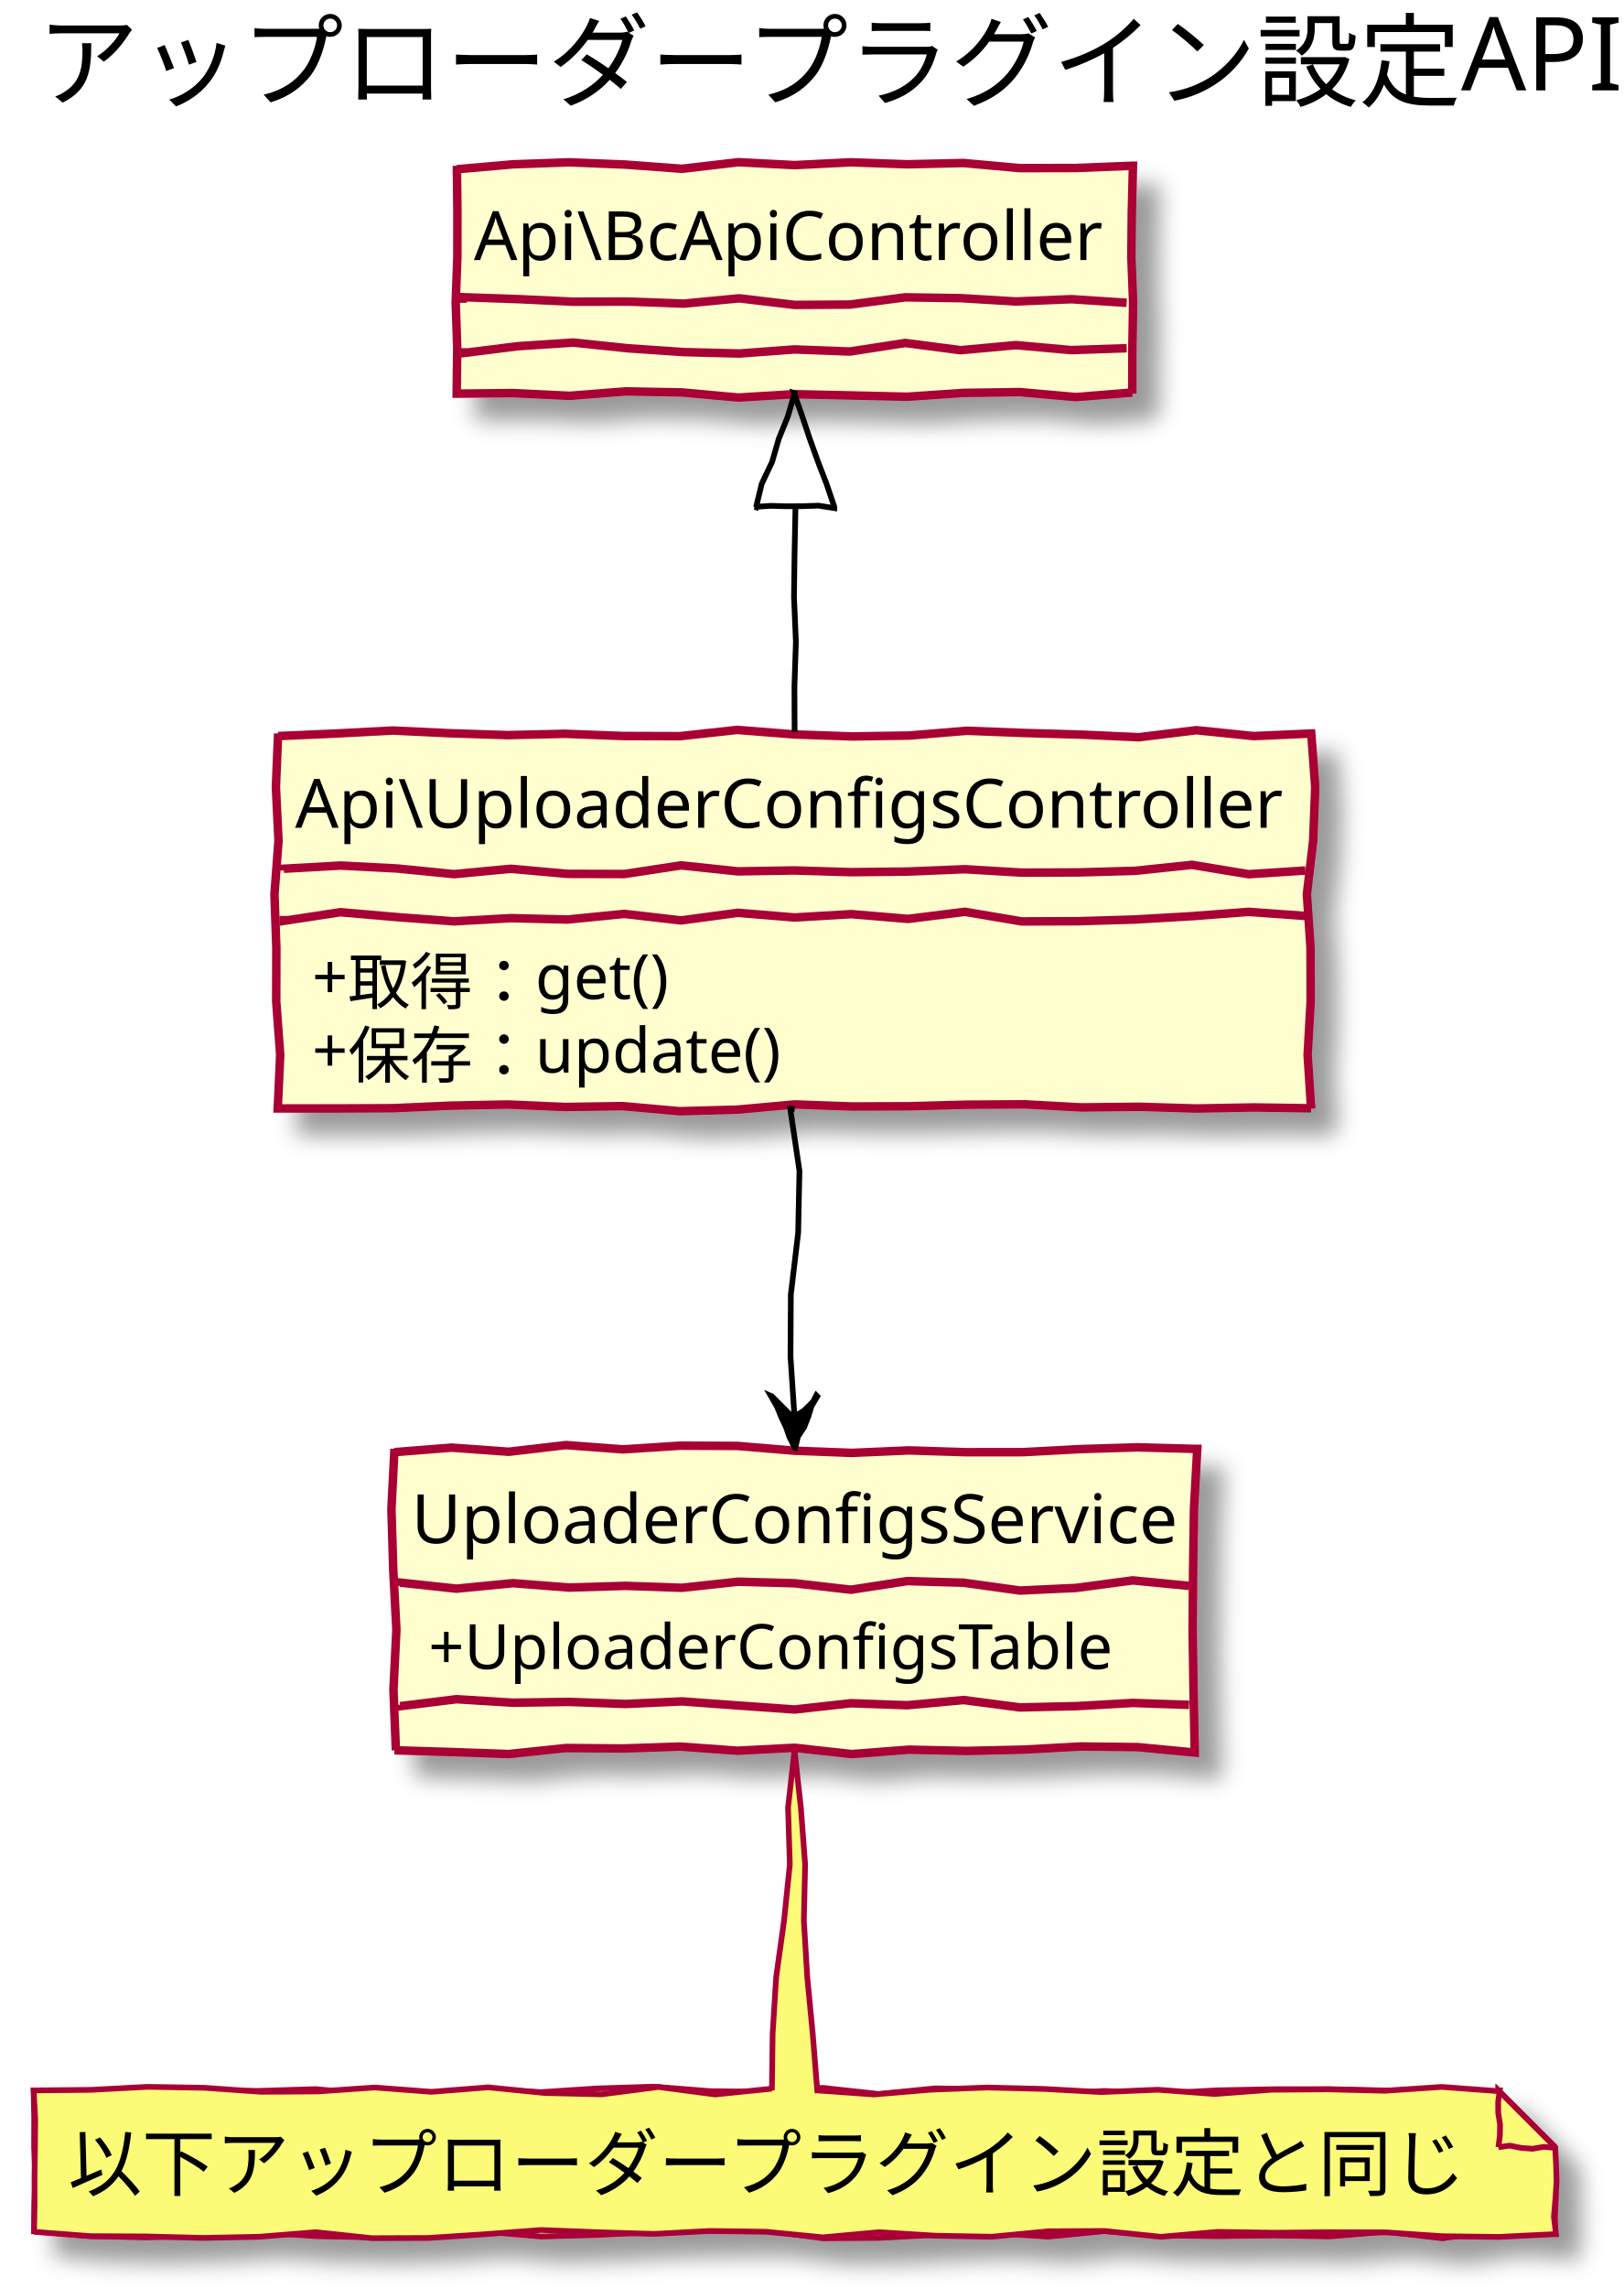
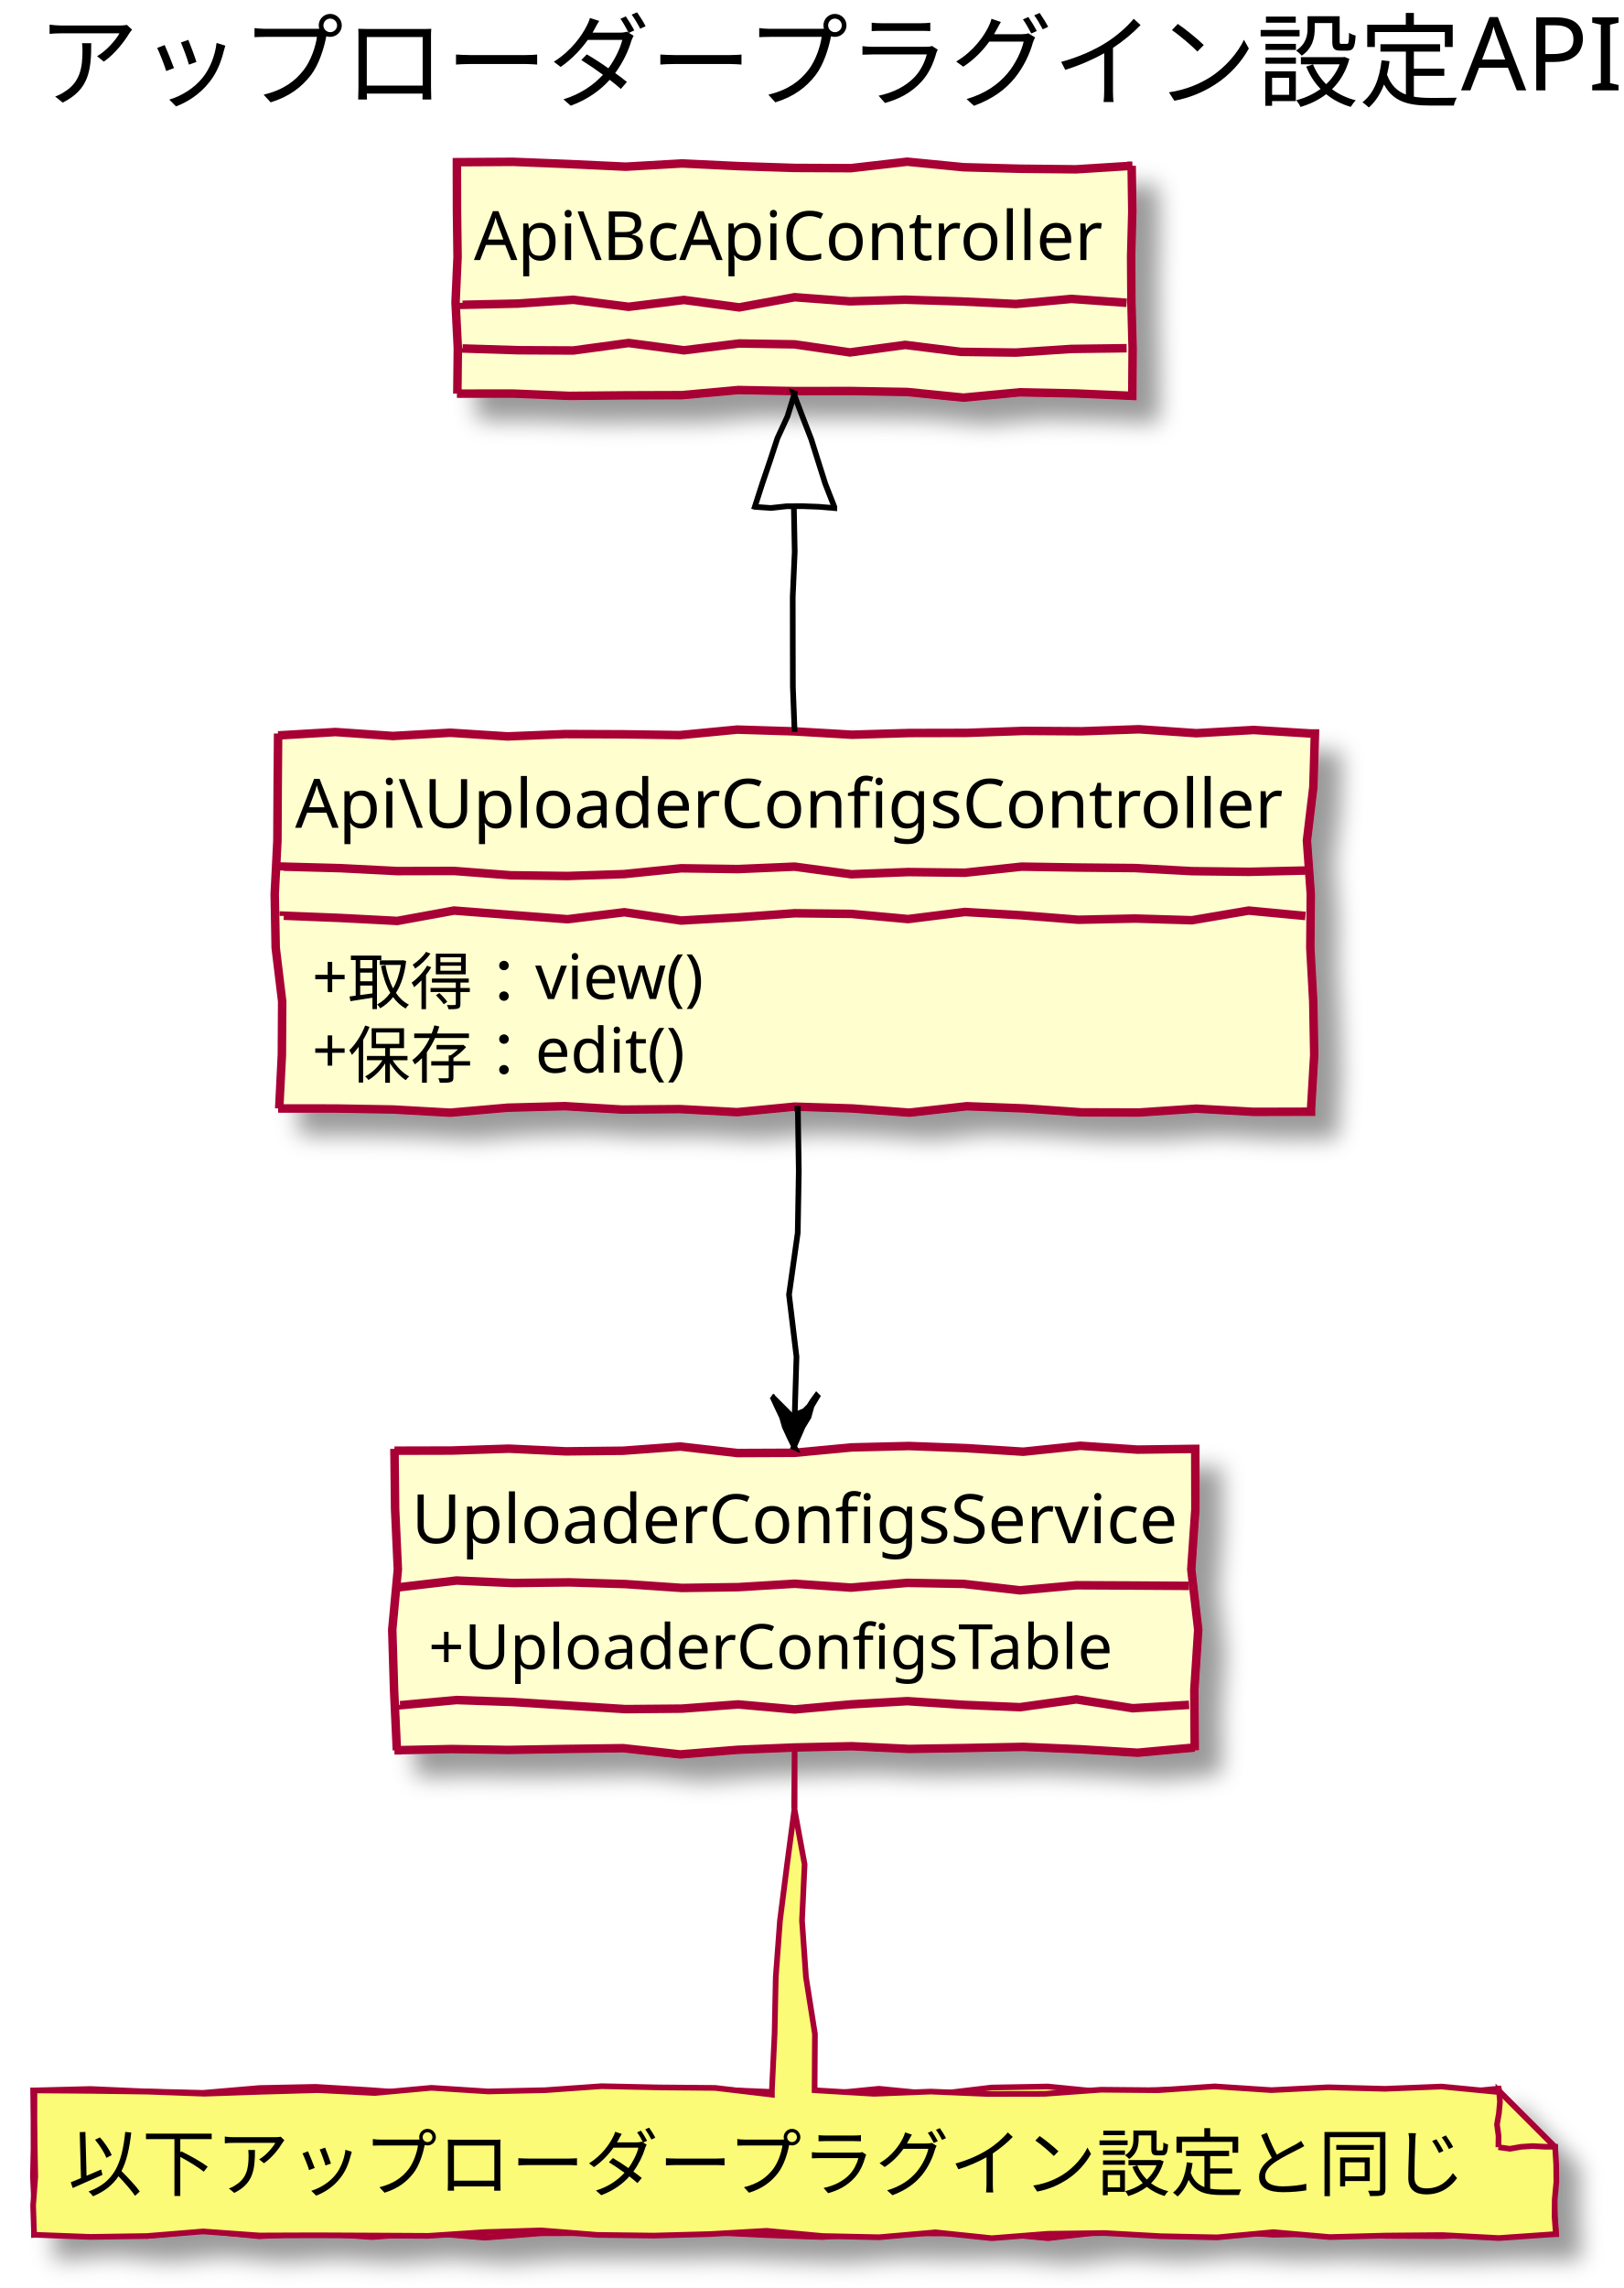
<svg xmlns="http://www.w3.org/2000/svg" contentScriptType="application/ecmascript" contentStyleType="text/css" height="403px" preserveAspectRatio="none" style="width:286px;height:403px;" version="1.1" viewBox="0 0 286 403" width="286px" zoomAndPan="magnify">
  <defs>
-     <filter height="300%" id="f5z8hrw" width="300%" x="-1" y="-1">
+     <filter height="300%" id="f8g61bt" width="300%" x="-1" y="-1">
      <feGaussianBlur result="blurOut" stdDeviation="2.0" />
      <feColorMatrix in="blurOut" result="blurOut2" type="matrix" values="0 0 0 0 0 0 0 0 0 0 0 0 0 0 0 0 0 0 .4 0" />
      <feOffset dx="4.0" dy="4.0" in="blurOut2" result="blurOut3" />
      <feBlend in="SourceGraphic" in2="blurOut3" mode="normal" />
    </filter>
  </defs>
  <g>
    <text fill="#000000" font-family="sans-serif" font-size="18" lengthAdjust="spacingAndGlyphs" textLength="279" x="6.5" y="17.402">アップローダープラグイン設定API</text>
-     <polygon fill="#FEFECE" filter="url(#f5z8hrw)" points="80.5,29.199,80.5,29.81,90.417,28.942,100.333,28.586,110.25,28.994,120.167,29.731,130.083,28.568,140,29.083,149.917,28.586,159.833,28.938,169.75,28.712,179.667,29.612,189.583,29.59,199.5,29.199,199.612,29.199,199.413,37.226,199.332,45.252,199.643,53.279,199.508,61.306,199.5,69.332,199.5,69.137,189.583,69.943,179.667,69.06,169.75,69.205,159.833,69.88,149.917,69.65,140,69.428,130.083,70.024,120.167,69.117,110.25,68.936,100.333,69.717,90.417,69.236,80.5,69.332,80.459,69.332,80.56,61.306,80.287,53.279,80.581,45.252,80.589,37.226,80.5,29.199" style="stroke: #A80036; stroke-width: 1.5;" />
+     <polygon fill="#FEFECE" filter="url(#f8g61bt)" points="80.5,29.199,80.5,28.567,90.417,28.506,100.333,28.898,110.25,29.359,120.167,28.79,130.083,29.26,140,29.579,149.917,29.62,159.833,28.482,169.75,29.454,179.667,29.72,189.583,29.822,199.5,29.199,199.381,29.199,199.5,37.226,199.292,45.252,199.346,53.279,199.555,61.306,199.5,69.332,199.5,69.727,189.583,69.306,179.667,69.103,169.75,70.038,159.833,69.046,149.917,68.874,140,68.886,130.083,68.702,120.167,69.603,110.25,69.638,100.333,69.731,90.417,69.326,80.5,69.332,80.578,69.332,80.667,61.306,80.261,53.279,80.618,45.252,80.516,37.226,80.5,29.199" style="stroke: #A80036; stroke-width: 1.5;" />
    <text fill="#000000" font-family="sans-serif" font-size="12" lengthAdjust="spacingAndGlyphs" textLength="113" x="83.5" y="45.801">Api\BcApiController</text>
-     <path d="M81.5,53.332 L81.5,52.345 L91.25,52.686 L101,53.14 L110.75,53.118 L120.5,53.477 L130.25,52.544 L140,53.707 L149.75,53.647 L159.5,52.369 L169.25,52.516 L179,53.099 L188.75,52.699 L198.5,53.332 " fill="#FEFECE" style="stroke: #A80036; stroke-width: 1.5;" />
-     <path d="M81.5,61.332 L81.5,62.205 L91.25,60.98 L101,60.339 L110.75,61.356 L120.5,62.018 L130.25,62.267 L140,61.548 L149.75,61.918 L159.5,60.41 L169.25,61.681 L179,60.79 L188.75,61.669 L198.5,61.332 " fill="#FEFECE" style="stroke: #A80036; stroke-width: 1.5;" />
-     <polygon fill="#FEFECE" filter="url(#f5z8hrw)" points="49,129.199,49,129.649,59.111,129.203,69.222,128.673,79.333,129.154,89.444,129.482,99.556,129.247,109.667,129.633,119.778,129.666,129.889,128.564,140,129.362,150.111,129.71,160.222,129.557,170.333,128.712,180.444,129.102,190.556,129.394,200.667,129.854,210.778,128.614,220.889,129.653,231,129.199,231.028,129.199,231.728,138.634,231.366,148.069,230.258,157.503,230.899,166.938,230.921,176.373,230.389,185.808,231,195.242,231,195.208,220.889,195.061,210.778,195.247,200.667,194.943,190.556,195.053,180.444,194.509,170.333,194.578,160.222,194.851,150.111,194.89,140,194.531,129.889,195.45,119.778,195.725,109.667,194.828,99.556,194.979,89.444,194.544,79.333,194.748,69.222,195.192,59.111,195.236,49,195.242,48.934,195.242,49.372,185.808,48.666,176.373,48.69,166.938,48.359,157.503,49.068,148.069,48.611,138.634,49,129.199" style="stroke: #A80036; stroke-width: 1.5;" />
+     <path d="M81.5,53.332 L81.5,53.689 L91.25,53.472 L101,52.8 L110.75,54.037 L120.5,52.834 L130.25,54.143 L140,52.352 L149.75,53.073 L159.5,52.789 L169.25,53.091 L179,53.545 L188.75,52.649 L198.5,53.332 " fill="#FEFECE" style="stroke: #A80036; stroke-width: 1.5;" />
+     <path d="M81.5,61.332 L81.5,61.376 L91.25,61.686 L101,61.735 L110.75,60.415 L120.5,61.701 L130.25,60.499 L140,60.653 L149.75,62.072 L159.5,60.75 L169.25,61.973 L179,62.1 L188.75,61.46 L198.5,61.332 " fill="#FEFECE" style="stroke: #A80036; stroke-width: 1.5;" />
+     <polygon fill="#FEFECE" filter="url(#f8g61bt)" points="49,129.199,49,129.534,59.111,128.938,69.222,129.637,79.333,129.063,89.444,129.708,99.556,129.299,109.667,129.336,119.778,129.478,129.889,128.509,140,128.824,150.111,129.412,160.222,129.109,170.333,129.087,180.444,128.737,190.556,128.804,200.667,128.45,210.778,129.144,220.889,128.575,231,129.199,231.672,129.199,231.398,138.634,230.267,148.069,230.949,157.503,230.865,166.938,231.38,176.373,231.554,185.808,231,195.242,231,195.814,220.889,195.84,210.778,195.276,200.667,195.957,190.556,195.927,180.444,195.23,170.333,194.85,160.222,195.98,150.111,195.237,140,194.924,129.889,195.894,119.778,195.355,109.667,195.443,99.556,194.838,89.444,195.107,79.333,195.988,69.222,195.424,59.111,195.25,49,195.242,49.194,195.242,49.664,185.808,49.717,176.373,48.575,166.938,48.4,157.503,48.877,148.069,48.924,138.634,49,129.199" style="stroke: #A80036; stroke-width: 1.5;" />
    <text fill="#000000" font-family="sans-serif" font-size="12" lengthAdjust="spacingAndGlyphs" textLength="176" x="52" y="145.801">Api\UploaderConfigsController</text>
-     <path d="M50,153.332 L50,153.017 L60,152.456 L70,152.975 L80,153.967 L90,153.024 L100,153.918 L110,153.946 L120,152.424 L130,153.478 L140,153.318 L150,153.62 L160,153.511 L170,153.103 L180,153.698 L190,153.665 L200,153.384 L210,152.333 L220,153.978 L230,153.332 " fill="#FEFECE" style="stroke: #A80036; stroke-width: 1.5;" />
-     <path d="M50,161.332 L50,162.197 L60,160.671 L70,161.543 L80,162.283 L90,161.718 L100,161.963 L110,160.969 L120,162.12 L130,160.776 L140,161.602 L150,161.013 L160,161.854 L170,160.602 L180,162.293 L190,162.257 L200,161.956 L210,161.374 L220,160.612 L230,161.332 " fill="#FEFECE" style="stroke: #A80036; stroke-width: 1.5;" />
-     <text fill="#000000" font-family="sans-serif" font-size="11" lengthAdjust="spacingAndGlyphs" textLength="67" x="55" y="175.967">+取得：get()</text>
-     <text fill="#000000" font-family="sans-serif" font-size="11" lengthAdjust="spacingAndGlyphs" textLength="87" x="55" y="188.922">+保存：update()</text>
-     <polygon fill="#FEFECE" filter="url(#f5z8hrw)" points="69.5,255.199,69.5,255.778,79.571,254.977,89.643,255.707,99.714,254.53,109.786,255.287,119.857,254.635,129.929,254.681,140,255.523,150.071,255.903,160.143,255.47,170.214,255.786,180.286,255.778,190.357,255.237,200.429,254.926,210.5,255.199,210.941,255.199,210.364,265.817,210.21,276.434,210.129,287.052,210.281,297.67,210.5,308.287,210.5,308.688,200.429,307.731,190.357,307.623,180.286,308.173,170.214,308.402,160.143,308.179,150.071,308.958,140,307.846,129.929,308.364,119.857,307.636,109.786,307.97,99.714,307.893,89.643,308.95,79.571,308.593,69.5,308.287,69.753,308.287,69.321,297.67,69.841,287.052,69.283,276.434,68.965,265.817,69.5,255.199" style="stroke: #A80036; stroke-width: 1.5;" />
+     <path d="M50,153.332 L50,152.649 L60,152.917 L70,153.429 L80,153.406 L90,154.171 L100,154.294 L110,153.957 L120,152.937 L130,153.077 L140,152.65 L150,153.99 L160,153.601 L170,153.718 L180,152.649 L190,152.806 L200,152.9 L210,153.441 L220,153.56 L230,153.332 " fill="#FEFECE" style="stroke: #A80036; stroke-width: 1.5;" />
+     <path d="M50,161.332 L50,161.287 L60,161.687 L70,162.208 L80,160.383 L90,161.15 L100,161.909 L110,160.678 L120,162.139 L130,161.578 L140,160.857 L150,160.968 L160,161.881 L170,160.634 L180,161.215 L190,162.003 L200,161.789 L210,162.089 L220,160.39 L230,161.332 " fill="#FEFECE" style="stroke: #A80036; stroke-width: 1.5;" />
+     <text fill="#000000" font-family="sans-serif" font-size="11" lengthAdjust="spacingAndGlyphs" textLength="73" x="55" y="175.967">+取得：view()</text>
+     <text fill="#000000" font-family="sans-serif" font-size="11" lengthAdjust="spacingAndGlyphs" textLength="70" x="55" y="188.922">+保存：edit()</text>
+     <polygon fill="#FEFECE" filter="url(#f8g61bt)" points="69.5,255.199,69.5,255.521,79.571,255.496,89.643,255.162,99.714,255.637,109.786,255.528,119.857,254.784,129.929,255.933,140,255.888,150.071,254.94,160.143,254.696,170.214,255.069,180.286,255.699,190.357,254.655,200.429,255.331,210.5,255.199,210.592,255.199,210.614,265.817,209.891,276.434,211.116,287.052,210.429,297.67,210.5,308.287,210.5,307.802,200.429,308.72,190.357,308.115,180.286,307.689,170.214,307.89,160.143,308.053,150.071,307.576,140,307.797,129.929,308.208,119.857,309.016,109.786,307.92,99.714,308.054,89.643,308.229,79.571,308.074,69.5,308.287,69.926,308.287,69.431,297.67,69.108,287.052,70.098,276.434,69.613,265.817,69.5,255.199" style="stroke: #A80036; stroke-width: 1.5;" />
    <text fill="#000000" font-family="sans-serif" font-size="12" lengthAdjust="spacingAndGlyphs" textLength="135" x="72.5" y="271.801">UploaderConfigsService</text>
-     <path d="M70.5,279.332 L70.5,278.75 L80.429,279.822 L90.357,278.856 L100.286,279.628 L110.214,279.327 L120.143,279.668 L130.071,278.594 L140,278.87 L149.929,280.008 L159.857,278.485 L169.786,278.772 L179.714,280.155 L189.643,279.688 L199.571,278.361 L209.5,279.332 " fill="#FEFECE" style="stroke: #A80036; stroke-width: 1.5;" />
+     <path d="M70.5,279.332 L70.5,279.553 L80.429,278.388 L90.357,278.829 L100.286,278.712 L110.214,279.015 L120.143,279.694 L130.071,279.555 L140,278.953 L149.929,279.637 L159.857,278.799 L169.786,278.982 L179.714,280.115 L189.643,279.222 L199.571,279.269 L209.5,279.332 " fill="#FEFECE" style="stroke: #A80036; stroke-width: 1.5;" />
    <text fill="#000000" font-family="sans-serif" font-size="11" lengthAdjust="spacingAndGlyphs" textLength="129" x="75.5" y="293.967">+UploaderConfigsTable</text>
-     <path d="M70.5,300.287 L70.5,300.52 L80.429,299.293 L90.357,299.906 L100.286,299.766 L110.214,300.13 L120.143,299.677 L130.071,300.399 L140,301.105 L149.929,300.001 L159.857,300.353 L169.786,299.438 L179.714,300.74 L189.643,300.514 L199.571,299.951 L209.5,300.287 " fill="#FEFECE" style="stroke: #A80036; stroke-width: 1.5;" />
-     <polygon fill="#FBFB77" filter="url(#f5z8hrw)" points="6,368.199,5.929,368.199,6.024,373.261,6.004,378.323,6.229,383.385,6.044,388.448,6,393.51,6,392.984,15.926,393.867,25.852,394.097,35.778,393.764,45.704,393.164,55.63,393.871,65.556,394.088,75.481,393.807,85.407,393.083,95.333,393.933,105.259,393.656,115.185,393.169,125.111,392.943,135.037,392.887,144.963,394.247,154.889,394.183,164.815,393.642,174.741,393.308,184.667,393.959,194.593,392.988,204.518,393.756,214.444,393.873,224.37,393.752,234.296,393.918,244.222,393.092,254.148,394.256,264.074,392.803,274,393.51,274.031,393.51,273.962,390.448,274.103,387.385,274.076,384.323,273.917,381.261,274,378.199,274.005,378.204,272.067,376.267,269.97,374.169,268.096,372.295,265.915,370.114,264,368.199,264,368.544,254.077,368.048,244.154,368.212,234.231,367.976,224.308,367.988,214.385,368.185,204.462,368.713,194.538,368.297,184.615,368.884,174.692,368.02,164.769,367.833,154.846,368.83,144.923,367.748,135,368.435,125.077,368.328,115.154,367.536,105.231,367.851,95.308,368.499,85.385,368.002,75.462,368.692,65.538,368.891,55.615,367.971,45.692,368.276,35.769,368.34,25.846,367.698,15.923,368.605,6,368.199" style="stroke: #A80036; stroke-width: 1.0;" />
-     <polygon fill="#FBFB77" points="6,368.199,5.927,368.199,6.206,373.261,6.161,378.323,6.08,383.385,6.087,388.448,6,393.51,6,393.105,15.926,393.867,25.852,393.92,35.778,394.179,45.704,393.974,55.63,393.17,65.556,394.226,75.481,394.187,85.407,393.53,95.333,392.787,105.259,393.171,115.185,393.475,125.111,392.951,135.037,393.098,144.963,394.077,154.889,393.172,164.815,393.789,174.741,393.97,184.667,393.008,194.593,392.952,204.518,393.981,214.444,393.118,224.37,393.262,234.296,393.175,244.222,393.201,254.148,393.88,264.074,394.002,274,393.51,274.145,393.51,273.776,390.448,274.044,387.385,274.249,384.323,274.164,381.261,274,378.199,273.965,378.164,271.904,376.103,269.882,374.081,267.834,372.033,266.1,370.299,264,368.199,264,368.326,254,367.579,244,368.259,234,368.012,224,368.082,214,368.83,204,368.078,194,368.492,184,367.941,174,367.685,164,368.069,154,368.912,144,368.199,143.99,368.199,143.195,358.23,142.234,348.25,141.632,338.295,141.855,328.394,141.106,318.429,140,308.439,139.975,308.438,138.845,318.366,139.159,328.392,138.136,338.328,136.755,348.24,136.129,358.203,136,368.199,136,367.892,126,368.91,116,367.595,106,368.89,96,368.657,86,367.655,76,368.446,66,367.684,56,368.379,46,368.441,36,367.734,26,367.568,16,368.098,6,368.199" style="stroke: #A80036; stroke-width: 1.0;" />
-     <path d="M264,368.199 L264.239,368.199 L263.959,370.199 L263.976,372.199 L264.293,374.199 L264.257,376.199 L264,378.199 " fill="#FBFB77" style="stroke: #A80036; stroke-width: 1.0;" />
-     <path d="M274,378.199 L274,378.317 L272,378.138 L270,378.474 L268,378.323 L266,377.926 L264,378.199 " fill="#FBFB77" style="stroke: #A80036; stroke-width: 1.0;" />
+     <path d="M70.5,300.287 L70.5,300.353 L80.429,299.439 L90.357,299.784 L100.286,300.417 L110.214,301.04 L120.143,300.952 L130.071,300.21 L140,301.096 L149.929,300.202 L159.857,299.633 L169.786,300.285 L179.714,300.7 L189.643,299.322 L199.571,300.881 L209.5,300.287 " fill="#FEFECE" style="stroke: #A80036; stroke-width: 1.5;" />
+     <polygon fill="#FBFB77" filter="url(#f8g61bt)" points="6,368.199,5.841,368.199,5.897,373.261,5.906,378.323,5.803,383.385,6.035,388.448,6,393.51,6,393.642,15.926,392.817,25.852,393.834,35.778,392.901,45.704,393.898,55.63,393.349,65.556,394.029,75.481,393.306,85.407,394.142,95.333,393.372,105.259,393.339,115.185,393.389,125.111,393.21,135.037,393.69,144.963,394.026,154.889,393.263,164.815,393.404,174.741,393.306,184.667,394.232,194.593,393.084,204.518,393.776,214.444,392.942,224.37,393.621,234.296,393.437,244.222,393.828,254.148,393.871,264.074,393.495,274,393.51,274.186,393.51,273.968,390.448,273.836,387.385,273.799,384.323,273.758,381.261,274,378.199,273.981,378.18,271.99,376.189,270.169,374.369,267.868,372.067,265.875,370.074,264,368.199,264,367.888,254.077,368.832,244.154,368.696,234.231,368.019,224.308,368.829,214.385,367.9,204.462,368.118,194.538,368.494,184.615,367.511,174.692,367.693,164.769,368.877,154.846,367.906,144.923,368.89,135,368.42,125.077,368.009,115.154,367.731,105.231,368.659,95.308,368.603,85.385,368.916,75.462,368.906,65.538,368.173,55.615,367.571,45.692,367.779,35.769,368.628,25.846,368.385,15.923,367.949,6,368.199" style="stroke: #A80036; stroke-width: 1.0;" />
+     <polygon fill="#FBFB77" points="6,368.199,6.073,368.199,6.064,373.261,6.114,378.323,6.213,383.385,5.837,388.448,6,393.51,6,393.624,15.926,393.999,25.852,393.848,35.778,393.037,45.704,393.752,55.63,393.715,65.556,393.762,75.481,393.816,85.407,393.156,95.333,392.853,105.259,393.649,115.185,393.771,125.111,393.502,135.037,392.929,144.963,393.849,154.889,394.06,164.815,393.193,174.741,394.229,184.667,393.45,194.593,393.319,204.518,393.877,214.444,394.082,224.37,393.162,234.296,394.03,244.222,393.767,254.148,393.68,264.074,394.204,274,393.51,274.132,393.51,273.895,390.448,273.929,387.385,274.212,384.323,274.184,381.261,274,378.199,274.064,378.263,271.919,376.118,269.984,374.183,268.1,372.299,266.081,370.28,264,368.199,264,368.486,254,367.518,244,367.915,234,367.648,224,368.148,214,367.488,204,368.167,194,368.077,184,368.802,174,368.821,164,368.404,154,368.794,144,368.199,143.522,368.167,143.583,358.256,142.001,348.235,141.305,338.273,141.761,328.388,139.923,318.349,140,308.439,140.007,308.44,139.999,318.444,138.681,328.36,137.423,338.281,136.681,348.236,136.474,358.226,136,368.199,136,368.94,126,367.757,116,367.67,106,367.455,96,368.16,86,368.378,76,367.74,66,368.655,56,368.149,46,368.435,36,368.779,26,368.413,16,368.274,6,368.199" style="stroke: #A80036; stroke-width: 1.0;" />
+     <path d="M264,368.199 L264.112,368.199 L264.275,370.199 L264.095,372.199 L263.754,374.199 L264.028,376.199 L264,378.199 " fill="#FBFB77" style="stroke: #A80036; stroke-width: 1.0;" />
+     <path d="M274,378.199 L274,378.126 L272,378.11 L270,378.001 L268,378.133 L266,378.481 L264,378.199 " fill="#FBFB77" style="stroke: #A80036; stroke-width: 1.0;" />
    <text fill="#000000" font-family="sans-serif" font-size="13" lengthAdjust="spacingAndGlyphs" textLength="247" x="12" y="385.768">以下アップローダープラグイン設定と同じ</text>
-     <path d="M140,89.289 L140.154,89.289 L139.998,97.213 L139.894,105.137 L140.228,113.061 L139.969,120.985 L140,128.909 " fill="none" style="stroke: #000000; stroke-width: 1.0;" />
-     <polygon fill="none" points="133,89.279,133.206,89.351,134.208,85.212,136.033,81.361,137.213,77.284,138.804,73.35,140,69.279,139.902,69.245,141.321,73.251,142.649,77.226,144.09,81.241,145.651,85.297,147,89.279,147,89.498,144.2,89.064,141.4,89.157,138.6,89.176,135.8,89.097,133,89.279" style="stroke: #000000; stroke-width: 1.0;" />
-     <path d="M140,195.309 L139.238,195.309 L140.854,206.221 L140.629,217.133 L139.334,228.045 L139.278,238.957 L140,249.869 " fill="none" style="stroke: #000000; stroke-width: 1.0;" />
-     <polygon fill="#000000" points="140,254.949,140.118,255.002,140.579,253.051,141.679,251.384,142.4,249.549,142.987,247.655,144,245.949,143.828,245.777,143.281,246.831,142.498,247.647,141.684,248.433,140.698,249.047,140,249.949,140.122,250.071,139.322,249.271,138.263,248.212,137.571,247.52,136.942,246.891,136,245.949,135.81,245.865,136.924,247.804,137.629,249.562,138.49,251.389,139.087,253.099,140,254.949" style="stroke: #000000; stroke-width: 1.0;" />
+     <path d="M140,89.289 L139.87,89.289 L140.02,97.213 L139.67,105.137 L139.678,113.061 L139.697,120.985 L140,128.909 " fill="none" style="stroke: #000000; stroke-width: 1.0;" />
+     <polygon fill="none" points="133,89.279,132.988,89.275,134.285,85.239,135.647,81.226,136.969,77.198,138.75,73.332,140,69.279,139.806,69.211,141.338,73.257,142.915,77.32,144.157,81.264,145.406,85.211,147,89.279,147,89.489,144.2,89.258,141.4,89.157,138.6,89.173,135.8,89.472,133,89.279" style="stroke: #000000; stroke-width: 1.0;" />
+     <path d="M140,195.309 L140.574,195.309 L140.738,206.221 L140.554,217.133 L139.017,228.045 L140.331,238.957 L140,249.869 " fill="none" style="stroke: #000000; stroke-width: 1.0;" />
+     <polygon fill="#000000" points="140,254.949,139.845,254.88,140.639,253.078,141.424,251.271,142.456,249.574,142.984,247.653,144,245.949,143.855,245.804,143.183,246.732,142.559,247.708,141.763,248.513,140.635,248.984,140,249.949,140.172,250.121,139.313,249.262,138.429,248.378,137.533,247.482,136.96,246.909,136,245.949,136.092,245.99,136.924,247.804,137.794,249.635,138.268,251.291,139.094,253.102,140,254.949" style="stroke: #000000; stroke-width: 1.0;" />
  </g>
</svg>
